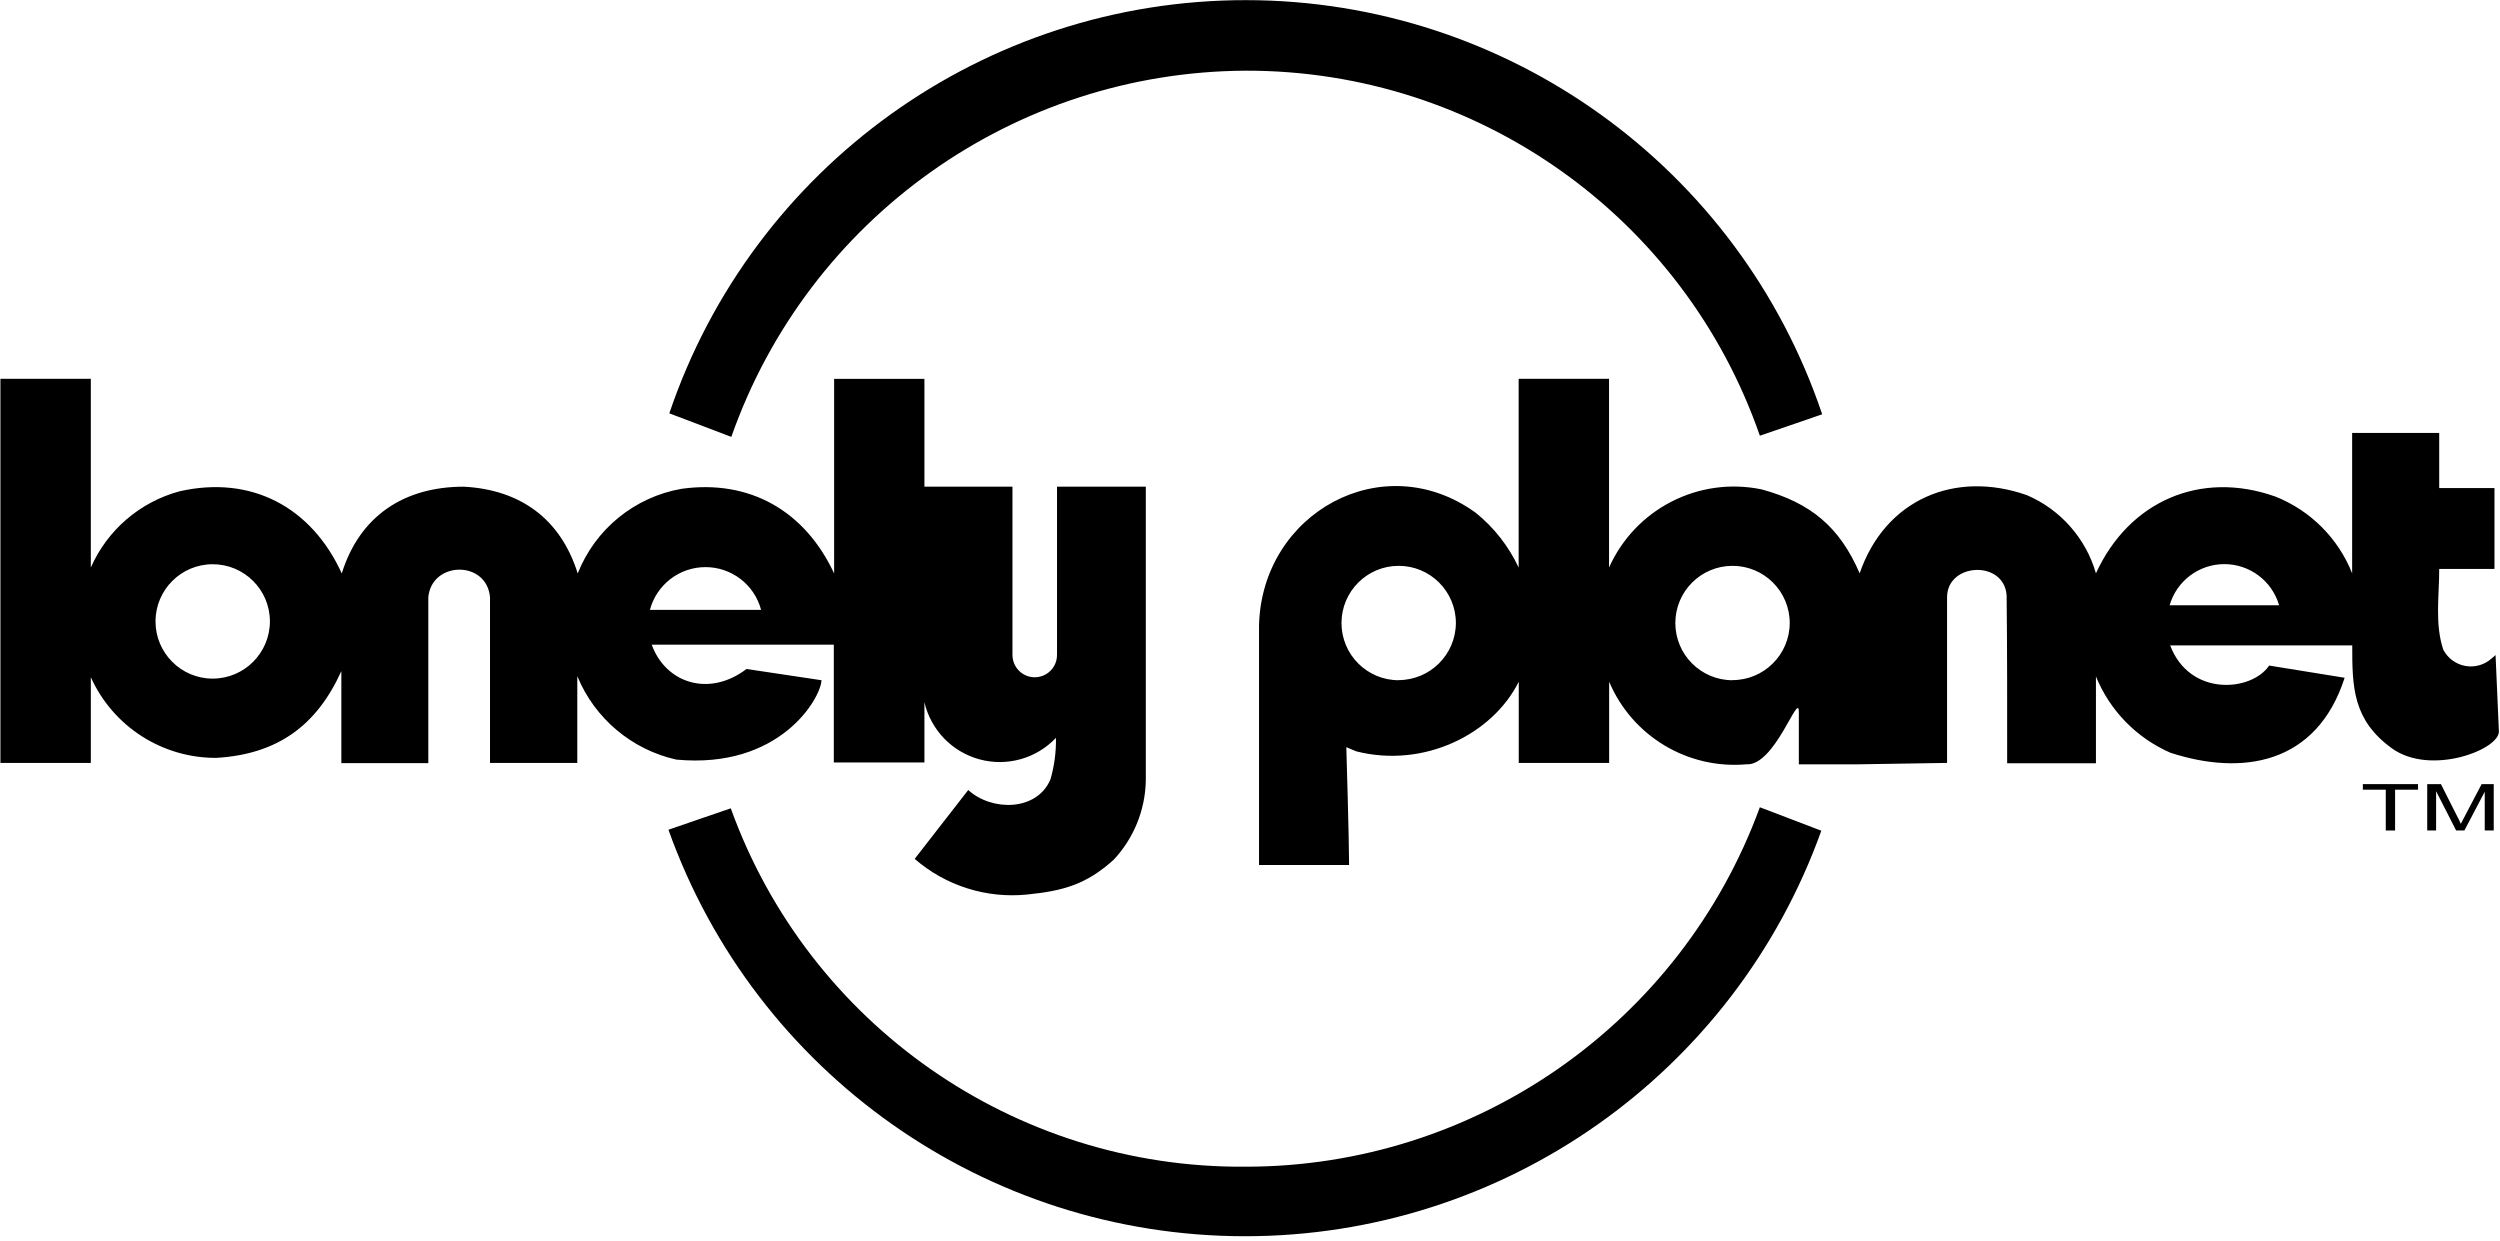
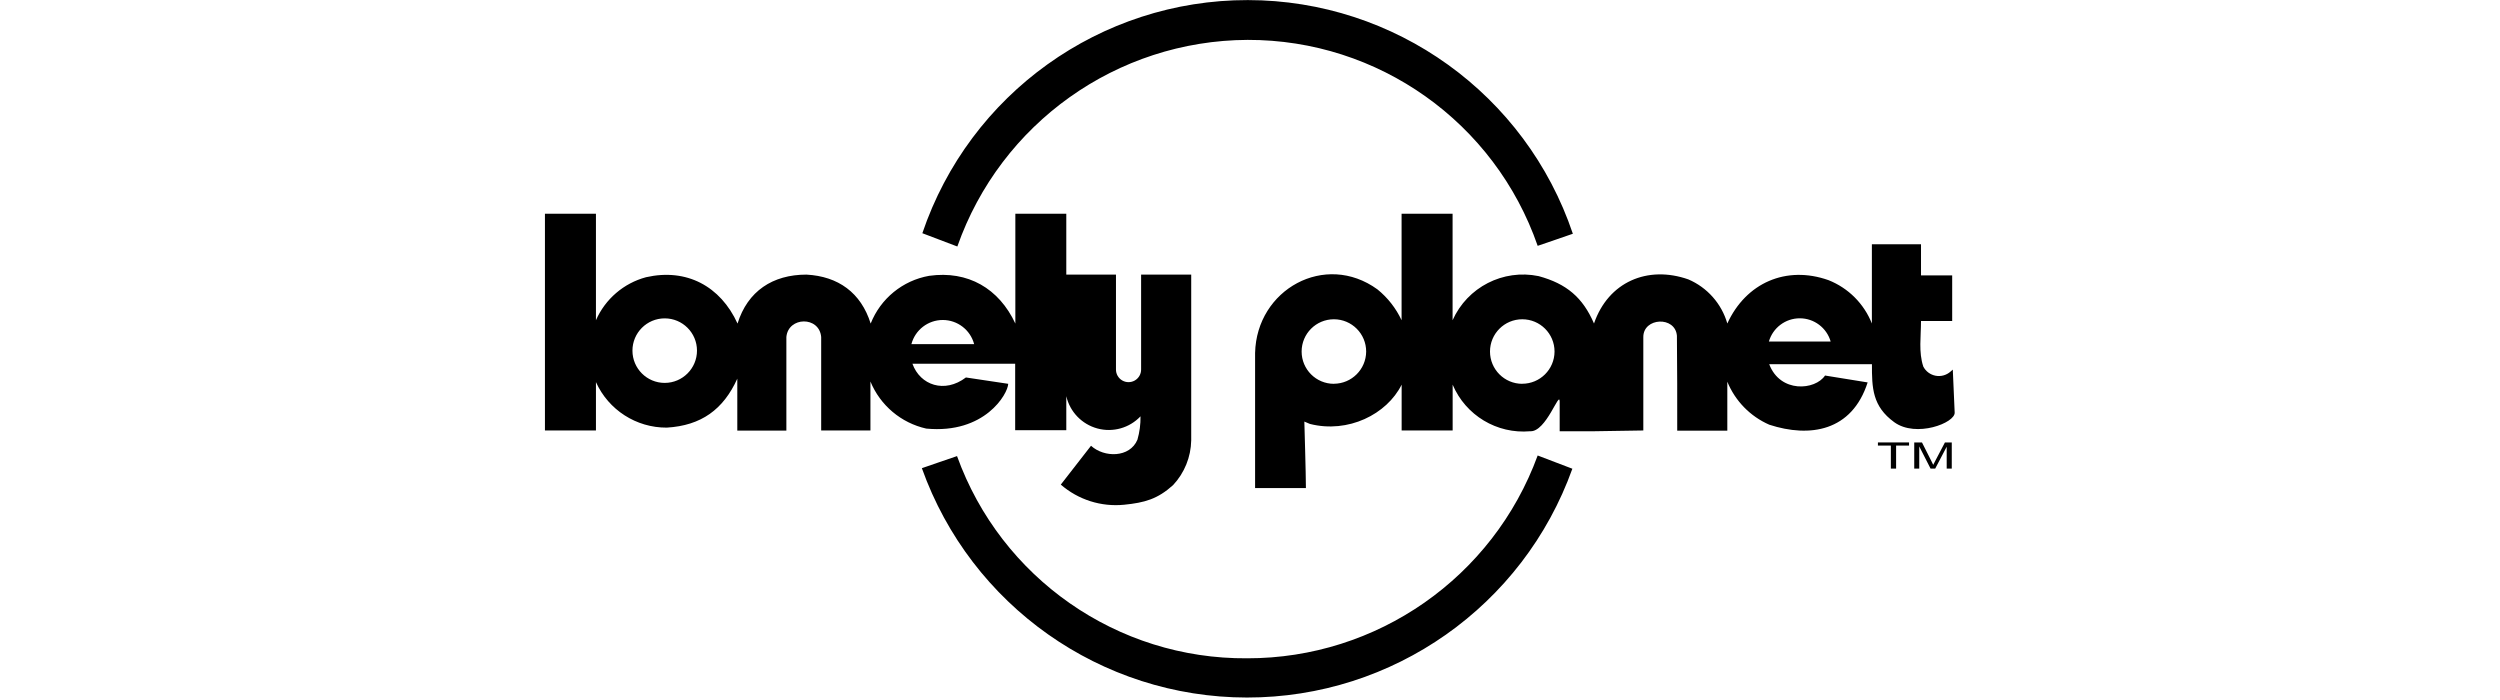
- <svg xmlns="http://www.w3.org/2000/svg" width="399" height="198" viewBox="0 0 399 198">
+ <svg xmlns="http://www.w3.org/2000/svg" width="250" height="70" viewBox="0 0 399 198">
  <g>
    <path d="M198.82 11.282c36.978-.074 69.93 23.322 82.052 58.256l4.991-1.709 4.958-1.71C277.519 26.65 240.528.057 198.876.022c-41.652-.035-78.688 26.496-92.055 65.945l9.897 3.76C128.98 34.85 161.85 11.451 198.82 11.282z" />
    <path d="M131.111 108.564l-11.966-1.795c-6.034 4.581-12.94 2.205-15.128-3.88h29.06v18.803h14.461v-9.624a12.342 12.342 0 0 0 20.992 5.693 22.53 22.53 0 0 1-.872 6.615c-2.154 5.128-9.384 5.128-13.128 1.71l-8.547 10.99a23.726 23.726 0 0 0 17.914 5.693c5.778-.581 9.453-1.59 13.847-5.555a19.026 19.026 0 0 0 5.128-12.65V77.675H168.7v26.804a3.556 3.556 0 1 1-7.111 0V77.675h-14.052V60.462h-14.41v31.06c-4.632-9.932-13.402-15.043-24.376-13.505a21.88 21.88 0 0 0-16.547 13.504c-2.735-8.735-9.18-13.367-18.17-13.846-9.54 0-16.633 4.667-19.488 13.846-4.82-10.58-14.427-15.709-25.88-13.11a21.607 21.607 0 0 0-14.171 12.17v-30.12H.068v61.3h14.428v-13.676a21.863 21.863 0 0 0 20.034 12.872c9.744-.58 16-5.128 19.949-13.846v14.684h13.88V95.316c.53-5.778 9.316-5.948 9.846 0v26.445h13.932v-13.846a22.376 22.376 0 0 0 15.795 13.316c16.53 1.572 23.077-9.795 23.18-12.667zm-97.162-.256a9.128 9.128 0 1 1 9.128-9.146 9.145 9.145 0 0 1-9.128 9.146zm87.521-10.975h-17.744a9.18 9.18 0 0 1 17.744 0zm271.898 32.958c-.291.53-.48.923-.616 1.196a14 14 0 0 0-.53-1.094l-2.65-5.248h-2.187v7.402h1.418v-6.273l3.197 6.273h1.316l3.248-6.188v6.188H398v-7.402h-1.932l-2.7 5.146z" />
    <path d="M198.684 186.205c-36.712.263-69.597-22.66-82.052-57.196l-4.991 1.709-4.957 1.71c13.87 38.874 50.67 64.84 91.946 64.875 41.274.034 78.119-25.87 92.054-64.722l-9.812-3.743c-12.617 34.495-45.458 57.418-82.188 57.367z" />
    <path d="M377.111 126.034L380.769 126.034 380.769 132.547 382.256 132.547 382.256 126.034 385.915 126.034 385.915 125.145 377.111 125.145z" />
    <path d="M381.726 119.419c6.189 4.496 17.283.188 17.095-2.735l-.53-12.137-.65.564a4.957 4.957 0 0 1-7.692-1.419c-1.368-4.102-.65-8.547-.65-12.889h8.82V77.897h-8.82v-8.803h-13.897v22.41a21.88 21.88 0 0 0-12.257-12.256c-11.966-4.24-23.367.752-28.632 12.256a19.436 19.436 0 0 0-11.026-12.478c-11.555-4.052-22.666.752-26.684 12.478-3.18-7.367-7.76-11.248-15.658-13.401a21.83 21.83 0 0 0-24.342 12.478v-30.12h-14.427v30.12a24.65 24.65 0 0 0-6.838-8.735c-14.786-10.718-34.188 0-34.598 18v38.205h14.376c0-3.846-.444-18.803-.444-18.803l1.59.667c10.769 2.735 21.743-2.701 25.931-11.112v12.958h14.428v-12.958a21.726 21.726 0 0 0 21.914 13.18c4.547.29 8.342-11.727 8.359-8.393v8.393h9.641l14.017-.222V95.316c0-5.504 9.043-5.983 9.504-.342.103 8.667.086 18.342.086 26.838h14.17v-13.846a22.598 22.598 0 0 0 11.881 12.17c11.436 3.727 23.35 1.898 27.812-11.965l-12.051-1.949c-2.77 4.154-12.667 5.043-15.795-3.213h29.06c-.017 6.717.12 11.914 6.307 16.41zm-158.495-10.855a9.128 9.128 0 1 1 9.128-9.128 9.162 9.162 0 0 1-9.145 9.111l.017.017zm53.282 0a9.128 9.128 0 1 1 9.128-9.128 9.145 9.145 0 0 1-9.162 9.111l.034.017zm69.76-11.966a9.094 9.094 0 0 1 17.47 0H346.24h.035z" />
  </g>
</svg>
